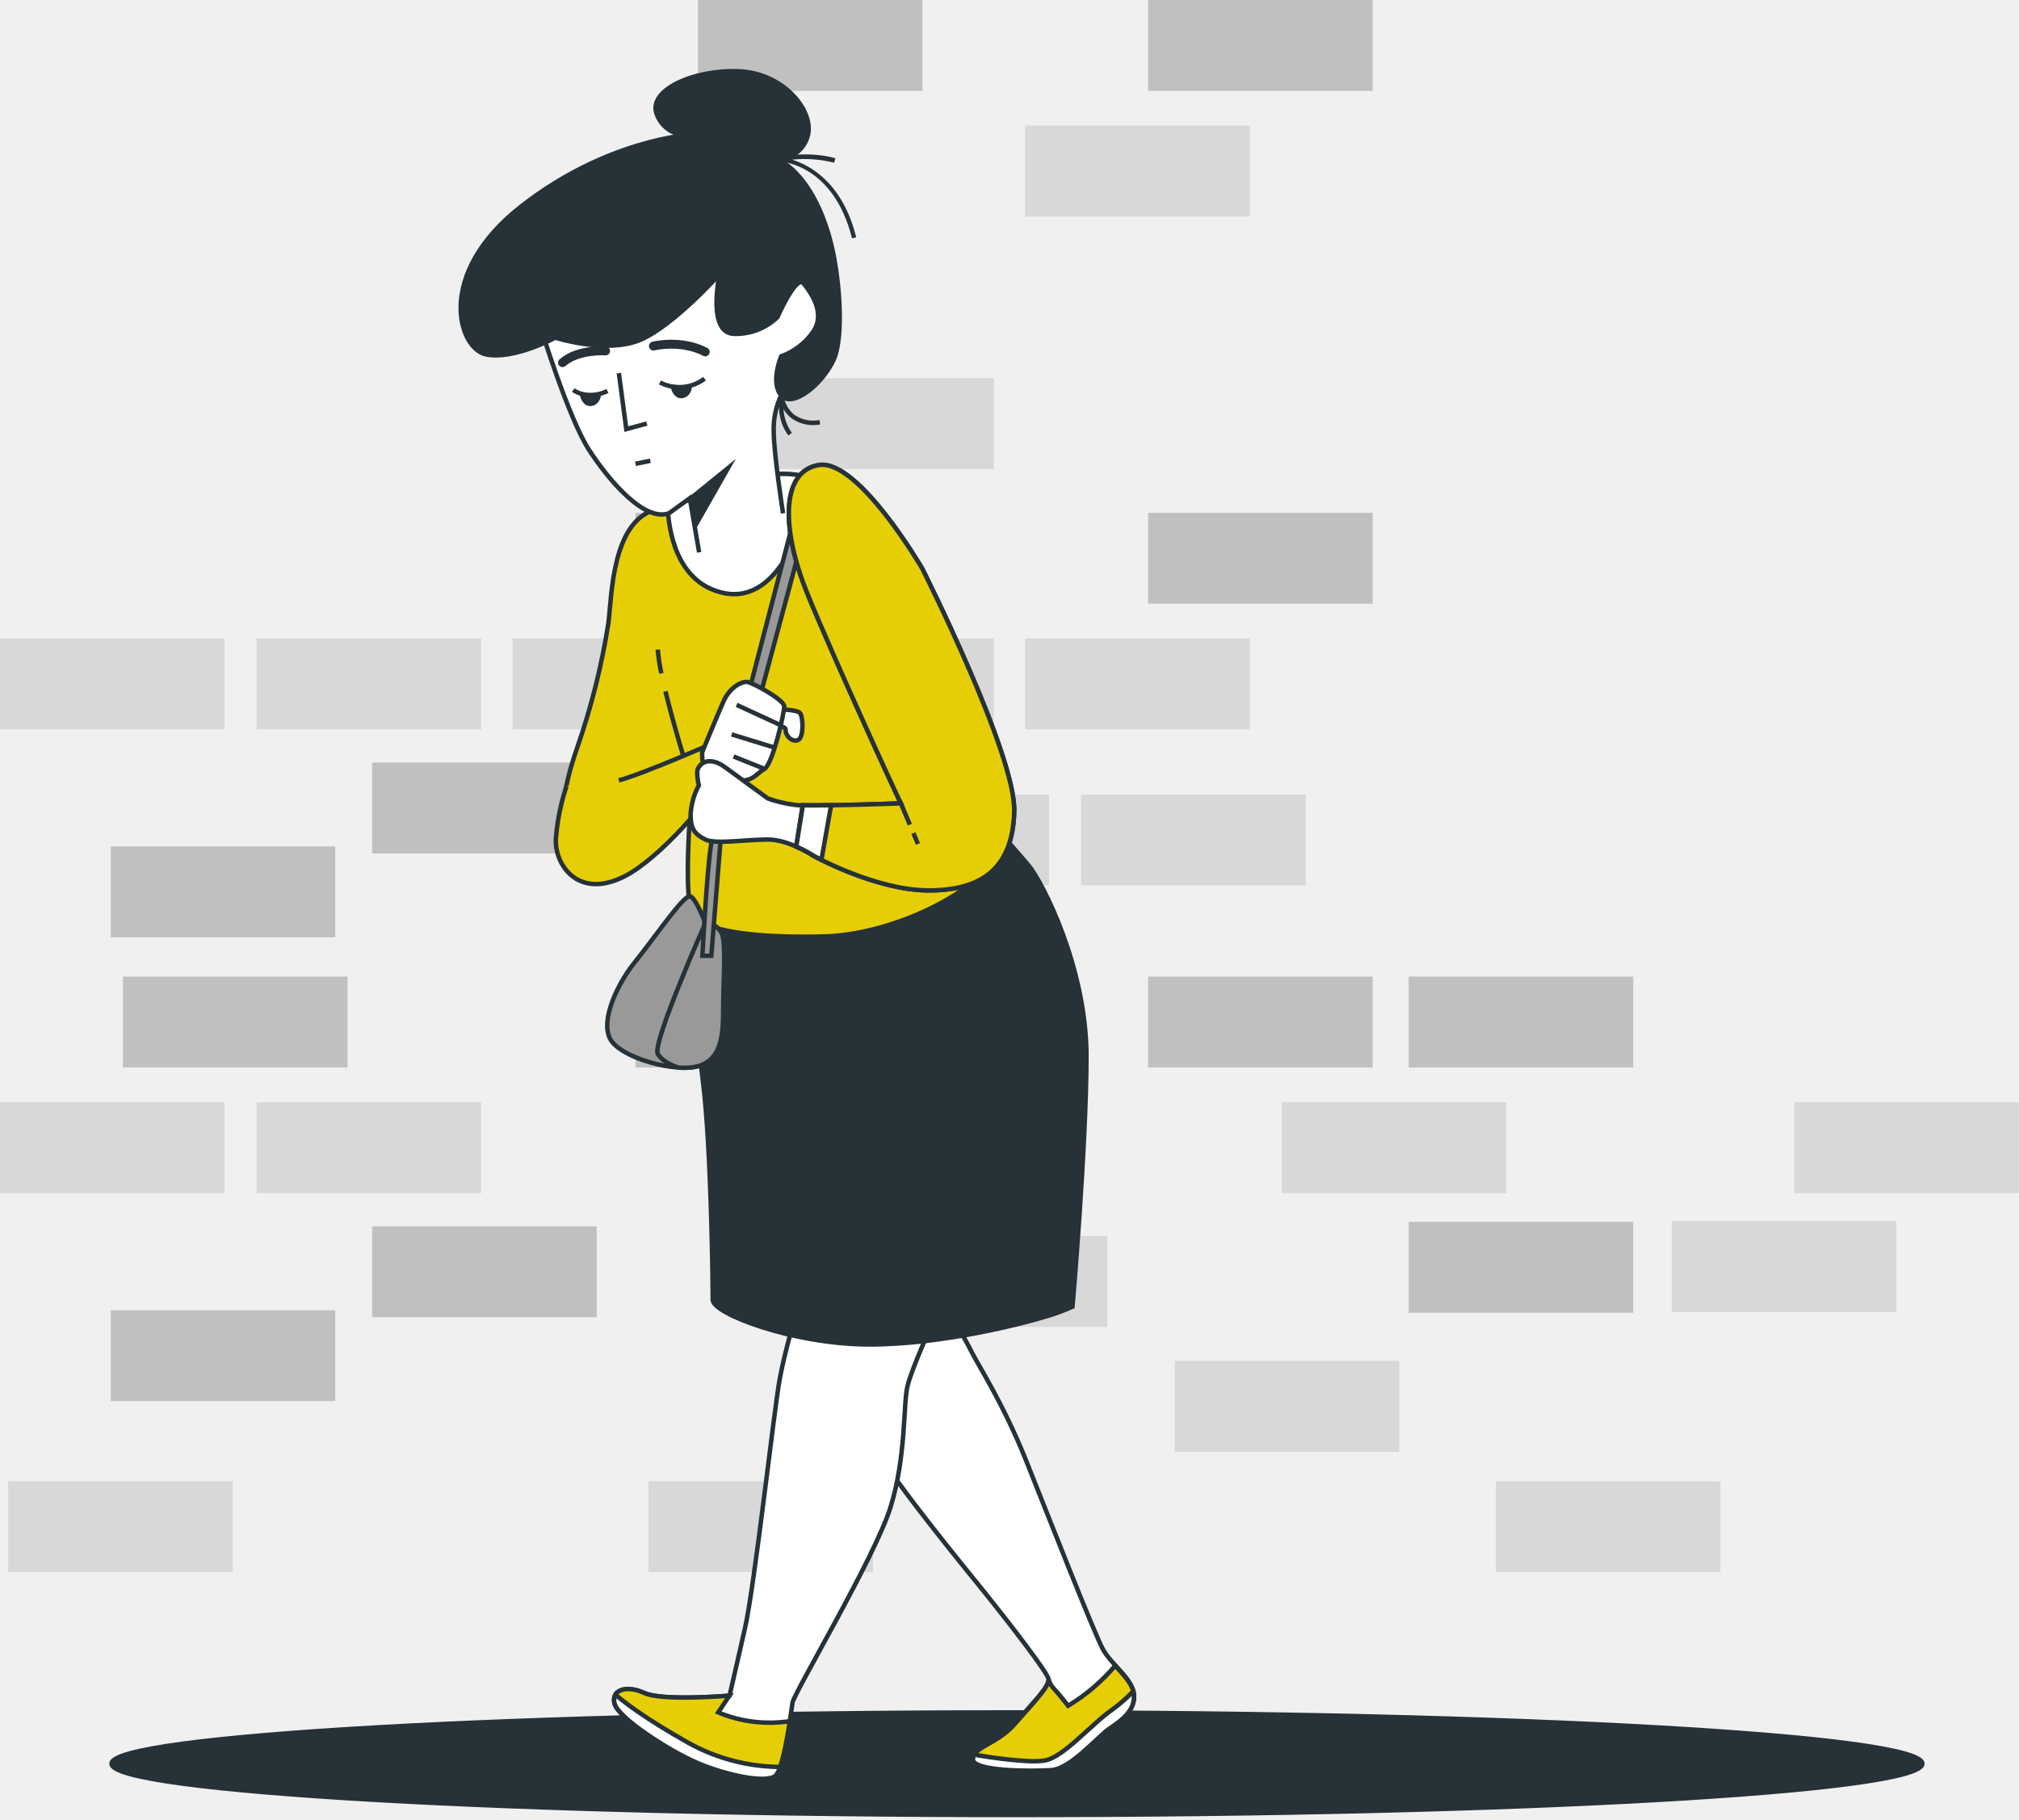
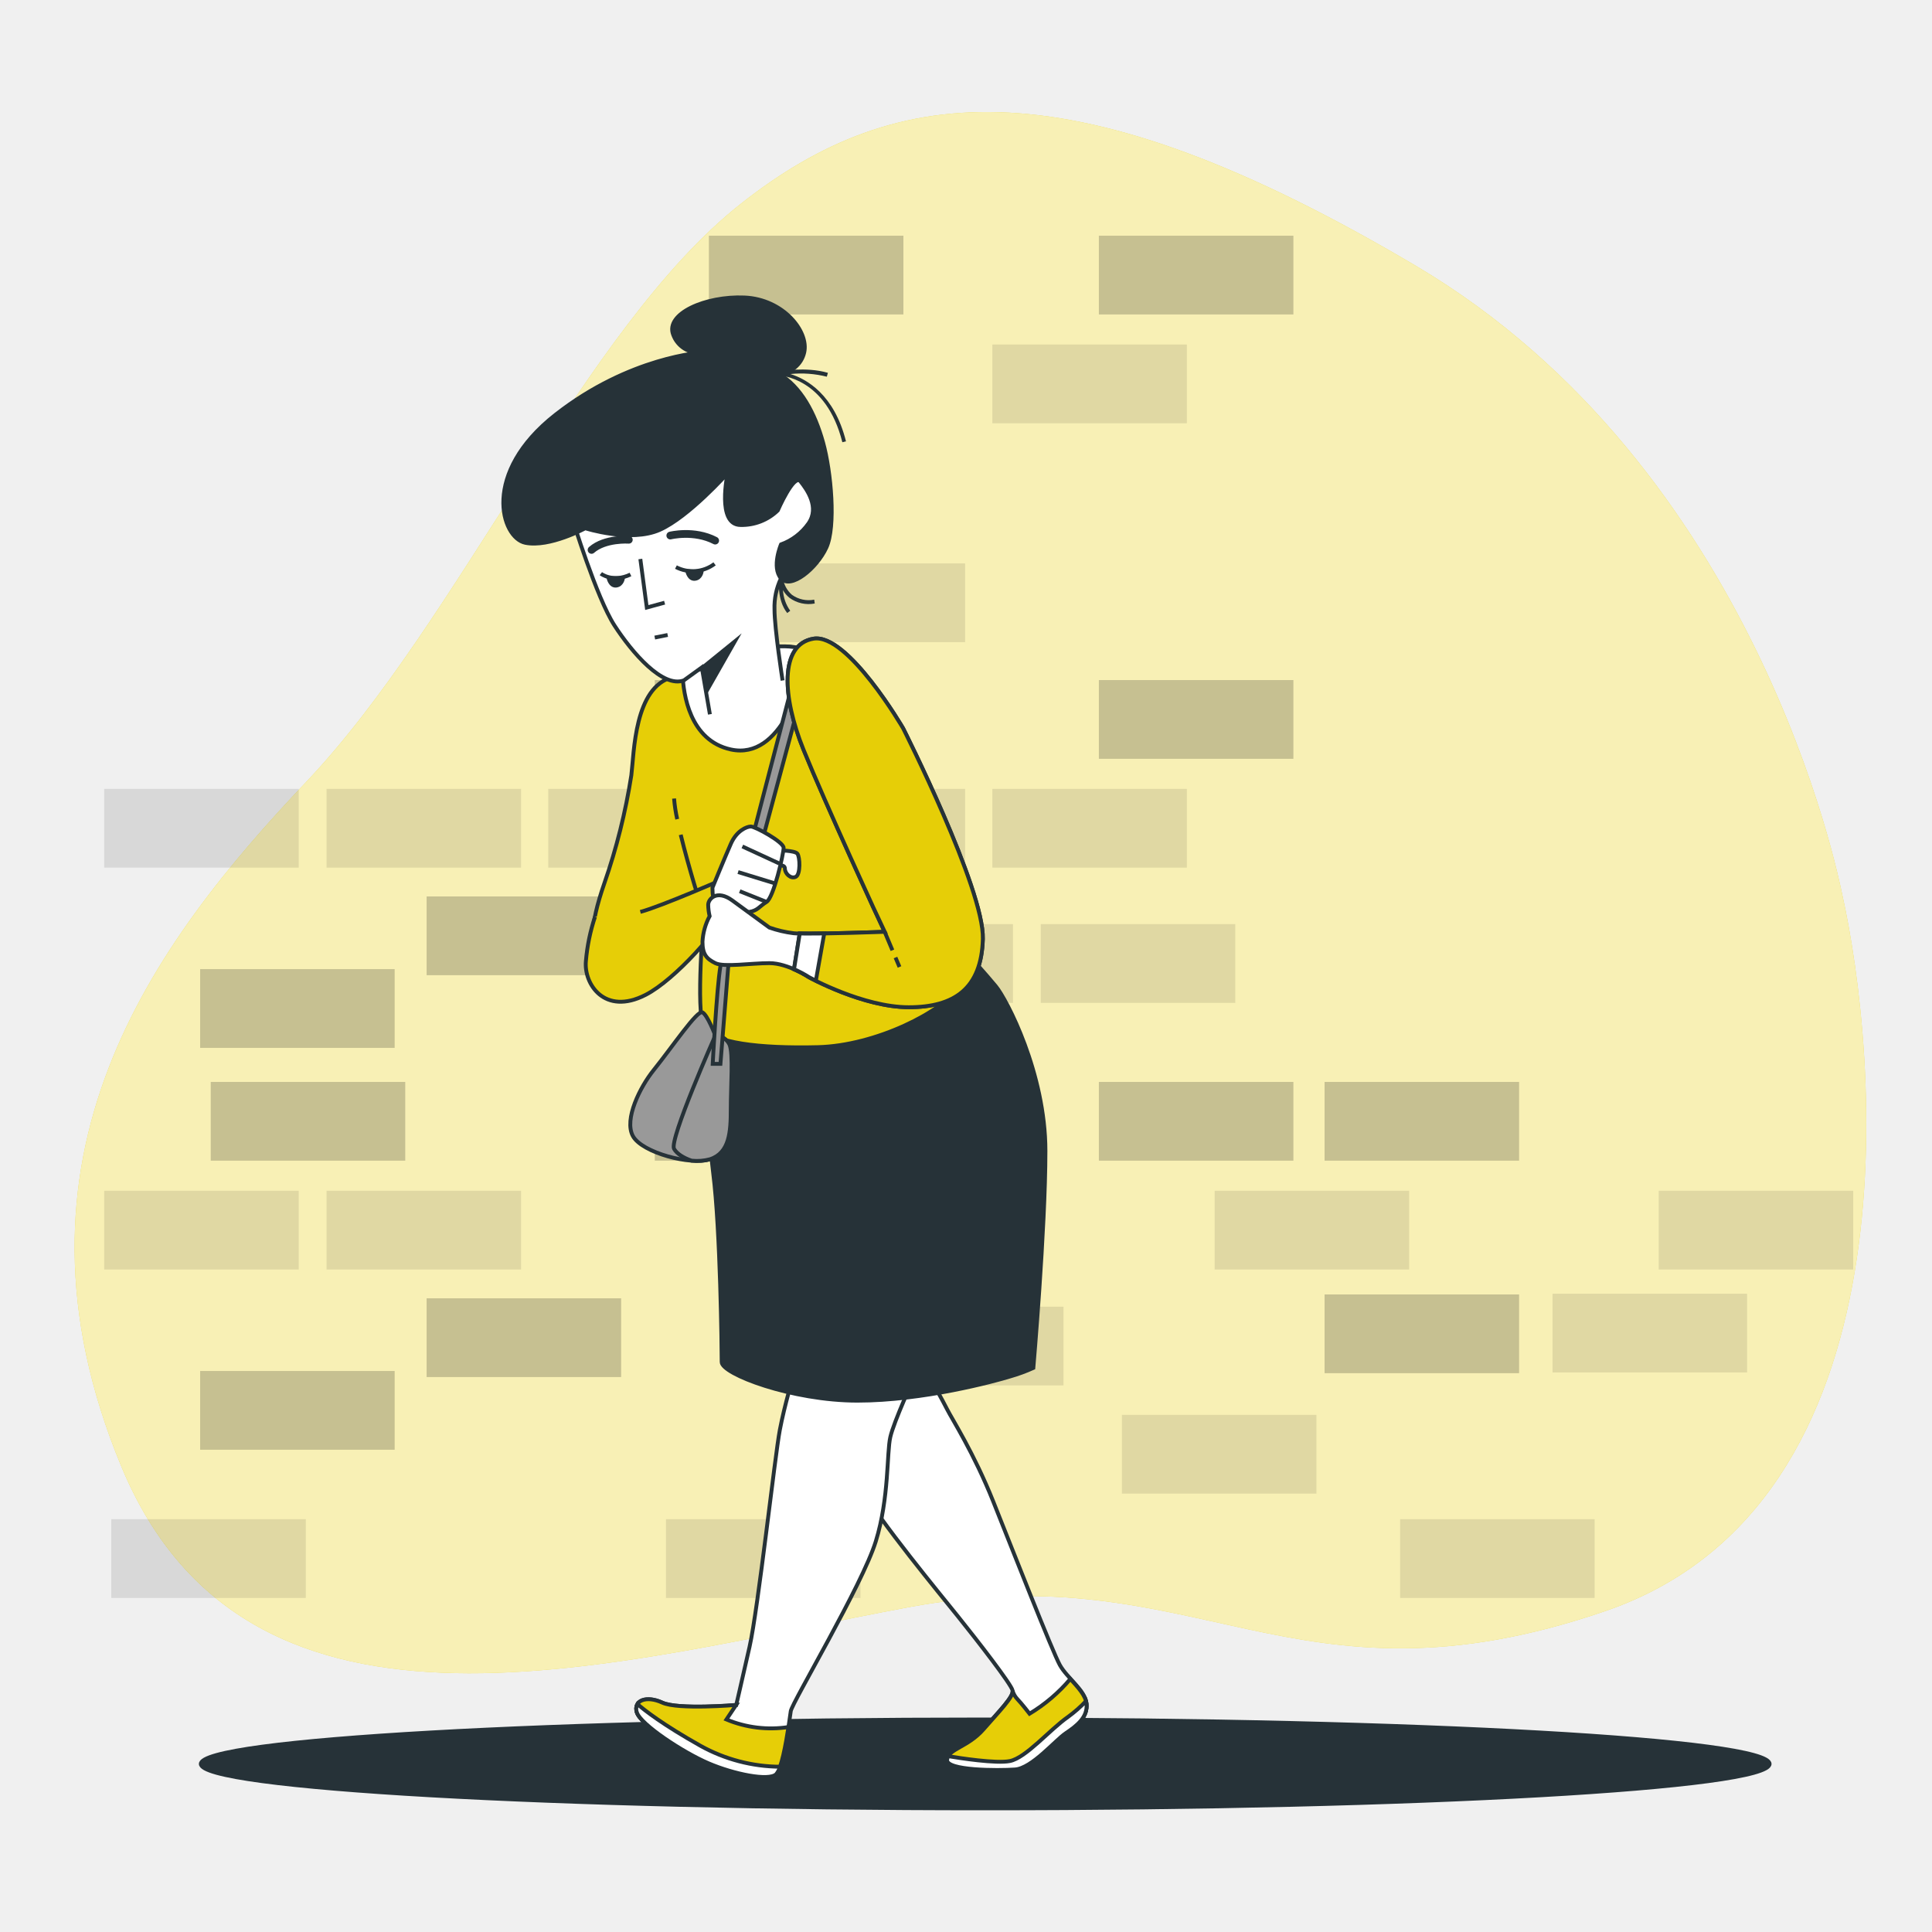
- <svg xmlns="http://www.w3.org/2000/svg" viewBox="26.97 61 452.67 408">
-   <g id="freepik--Wall--inject-164">
+ <svg xmlns="http://www.w3.org/2000/svg" viewBox="0 0 500 500">
+   <g id="freepik--background-simple--inject-55">
+     <path d="M476.69,231.14c-.93-4.16-21.85-110-110.27-162.34s-134.2-48.06-174.77-16S118.83,160.65,79.3,202.31-1.85,299.5,31.44,379.6s129,50.19,203.9,36.31,98.83,28.84,180,1.07S486.05,272.8,476.69,231.14Z" style="fill:#E6CE07" />
+     <path d="M476.69,231.14c-.93-4.16-21.85-110-110.27-162.34s-134.2-48.06-174.77-16S118.83,160.65,79.3,202.31-1.85,299.5,31.44,379.6s129,50.19,203.9,36.31,98.83,28.84,180,1.07S486.05,272.8,476.69,231.14Z" style="fill:#fff;opacity:0.7" />
+   </g>
+   <g id="freepik--Wall--inject-55">
    <rect x="110.41" y="232" width="50.34" height="20.38" style="opacity:0.2" />
    <rect x="284.39" y="176" width="50.34" height="20.38" style="opacity:0.2" />
    <rect x="256.82" y="204.16" width="50.34" height="20.38" style="opacity:0.1" />
    <rect x="169.46" y="176" width="50.34" height="20.38" style="opacity:0.2" />
    <rect x="141.89" y="204.16" width="50.34" height="20.38" style="opacity:0.1" />
    <rect x="199.43" y="204.16" width="50.34" height="20.38" style="opacity:0.1" />
    <rect x="51.8" y="250.81" width="50.34" height="20.38" style="opacity:0.2" />
    <rect x="26.97" y="204.16" width="50.34" height="20.38" style="opacity:0.1" />
    <rect x="84.51" y="204.16" width="50.34" height="20.38" style="opacity:0.1" />
    <rect x="284.39" y="61" width="50.34" height="20.38" style="opacity:0.2" />
    <rect x="256.82" y="89.16" width="50.34" height="20.38" style="opacity:0.1" />
    <rect x="183.46" y="61" width="50.34" height="20.38" style="opacity:0.2" />
    <rect x="199.43" y="145.81" width="50.34" height="20.38" style="opacity:0.1" />
    <rect x="342.8" y="280" width="50.34" height="20.38" style="opacity:0.2" />
    <rect x="342.8" y="335" width="50.34" height="20.38" style="opacity:0.2" />
    <rect x="110.41" y="336" width="50.34" height="20.38" style="opacity:0.2" />
    <rect x="429.27" y="308.17" width="50.34" height="20.38" style="opacity:0.1" />
    <rect x="401.8" y="334.81" width="50.34" height="20.38" style="opacity:0.1" />
    <rect x="284.39" y="280" width="50.34" height="20.38" style="opacity:0.2" />
    <rect x="314.35" y="308.17" width="50.34" height="20.38" style="opacity:0.1" />
    <rect x="290.35" y="366.17" width="50.34" height="20.38" style="opacity:0.1" />
    <rect x="362.35" y="393.17" width="50.34" height="20.38" style="opacity:0.1" />
    <rect x="172.35" y="393.17" width="50.34" height="20.38" style="opacity:0.1" />
    <rect x="28.8" y="393.17" width="50.34" height="20.38" style="opacity:0.1" />
    <rect x="211.82" y="239.16" width="50.34" height="20.38" style="opacity:0.1" />
    <rect x="269.35" y="239.16" width="50.34" height="20.38" style="opacity:0.1" />
    <rect x="169.46" y="280" width="50.34" height="20.38" style="opacity:0.2" />
    <rect x="224.89" y="338.17" width="50.34" height="20.38" style="opacity:0.1" />
    <rect x="54.54" y="280" width="50.34" height="20.38" style="opacity:0.2" />
    <rect x="51.8" y="354.81" width="50.34" height="20.38" style="opacity:0.2" />
    <rect x="26.97" y="308.17" width="50.34" height="20.38" style="opacity:0.1" />
    <rect x="84.51" y="308.17" width="50.34" height="20.38" style="opacity:0.1" />
  </g>
-   <g id="freepik--Floor--inject-164">
+   <g id="freepik--Floor--inject-55">
    <ellipse cx="254.97" cy="456.5" rx="203" ry="11.5" style="fill:#263238;stroke:#263238;stroke-miterlimit:10" />
  </g>
-   <g id="freepik--Character--inject-164">
+   <g id="freepik--Character--inject-55">
    <path d="M209.67,360s8.15,16.31,13.17,25.1,20.08,27,25.1,33.25,13.8,17.57,14.11,19.14-3.45,5.33-7.52,10-9.1,5-9.42,7.85,13.18,2.82,17.57,2.51,10.35-7.53,13.18-9.42,5.64-4.07,5.33-7.52-5-6.59-6.9-10-12.24-29.8-17.25-42.35-10.67-21.33-11.93-23.84-3.76-6.9-3.76-6.9l-.63-6.28-32.62,6Z" style="fill:#fff;stroke:#263238;stroke-miterlimit:10" />
    <path d="M281.19,441c-.2-2.24-2.25-4.35-4.18-6.49a42.76,42.76,0,0,1-10.56,9s-2.2-2.83-3.14-3.77a5.34,5.34,0,0,1-1.26-2.19c.32,1.56-3.45,5.33-7.52,10s-9.1,5-9.42,7.85,13.18,2.82,17.57,2.51,10.35-7.53,13.18-9.42S281.5,444.41,281.19,441Z" style="fill:#E6CE07;stroke:#263238;stroke-miterlimit:10" />
    <path d="M281.19,441a4.6,4.6,0,0,0-.14-.74,34.43,34.43,0,0,1-4.63,4.06c-4.77,3.32-10.88,10.6-15.07,11.44-3.54.71-13.07-.78-15.92-1.26a2.29,2.29,0,0,0-.32.93c-.31,2.82,13.18,2.82,17.57,2.51s10.35-7.53,13.18-9.42S281.5,444.41,281.19,441Z" style="fill:#fff;stroke:#263238;stroke-miterlimit:10" />
    <path d="M205.28,356.26s-2.2,7.21-3.46,13.8-5.64,46.43-7.84,56.15-3.45,15.06-3.45,15.06-15.06,1.25-19.13-.63-7.53-.62-6.59,2.51,11.92,10.35,18.51,13.18,15.68,4.7,17.56,2.82,3.45-14.12,3.77-16.31,18.51-32.63,22-43.92,2.82-22.9,3.76-27,6.27-15.68,6.27-15.68Z" style="fill:#fff;stroke:#263238;stroke-miterlimit:10" />
    <path d="M171.4,440.64c-4.08-1.88-7.53-.62-6.59,2.51s11.92,10.35,18.51,13.18,15.68,4.7,17.56,2.82c1.32-1.32,2.49-7.73,3.17-12.19A29.9,29.9,0,0,1,188,445l2.51-3.76S175.47,442.52,171.4,440.64Z" style="fill:#E6CE07;stroke:#263238;stroke-miterlimit:10" />
    <path d="M200.88,459.15a5.56,5.56,0,0,0,1-1.92,43,43,0,0,1-20.6-5.42c-9.75-5.48-14.46-9.18-16.31-10.79a2.58,2.58,0,0,0-.15,2.13c.94,3.14,11.92,10.35,18.51,13.18S199,461,200.88,459.15Z" style="fill:#fff;stroke:#263238;stroke-miterlimit:10" />
    <path d="M182.69,263.4s0,25.41,1.88,40.16,2.2,45.8,2.2,48.93,18.19,10,35.13,10,35.45-5,39.53-6.27a44.32,44.32,0,0,0,6-2.2s3.13-36.07,3.13-56.15-10-39.21-12.86-42.66-6.59-7.53-6.59-7.53S227.55,259,210.61,259.64s-26.35-.94-26.35-.94Z" style="fill:#263238;stroke:#263238;stroke-miterlimit:10" />
    <path d="M199.48,167.5s-15.47,5.15-25.41,7.73-9.94,19.52-10.68,25.41a160.41,160.41,0,0,1-7,28c-3.68,10.68-4.78,18.78,1.84,21s11.05-1.47,15.1-4.42,8.84-8.83,8.84-8.83-2.21,25.41,0,29.46,14.37,5.52,29.47,5.15,32.4-9.2,36.82-15.83,5.16-8.84,3.69-16.94-14.37-42-26.52-57.82S199.48,167.5,199.48,167.5Z" style="fill:#E6CE07;stroke:#263238;stroke-miterlimit:10" />
    <path d="M175.26,212a38.83,38.83,0,0,1-.81-5.34" style="fill:none;stroke:#263238;stroke-miterlimit:10" />
    <path d="M181.45,234.67s-3.21-10.11-5.28-18.64" style="fill:none;stroke:#263238;stroke-miterlimit:10" />
    <path d="M199.48,167.5s-13,4.33-22.83,7c.2,5.08,1.82,17.16,12.52,19.47,13,2.81,19-17.47,19.8-25.75A21.34,21.34,0,0,0,199.48,167.5Z" style="fill:#fff;stroke:#263238;stroke-miterlimit:10" />
    <path d="M183.72,184.86l-2.09-12.14L177,176.07c-5.44,2.09-13.4-7.12-18-14.24s-10.89-27.63-10.89-27.63,0-2.93,20.93-11.31,30.57-7.53,36-4.18a14.18,14.18,0,0,1,7.12,13.82c-.42,5.44-3.35,10-5.44,11.72a30.07,30.07,0,0,0-4.61,5.44,17.24,17.24,0,0,0-1.67,8c0,5,2.09,18.42,2.09,18.42" style="fill:#fff;stroke:#263238;stroke-miterlimit:10" />
    <polyline points="165.72 144.67 167.39 157.23 172 155.97" style="fill:none;stroke:#263238;stroke-miterlimit:10" />
    <path d="M174.93,146.76a9.4,9.4,0,0,0,10-.84" style="fill:none;stroke:#263238;stroke-miterlimit:10" />
    <path d="M155.5,148.46s3.07,2.41,7.67.22" style="fill:none;stroke:#263238;stroke-miterlimit:10" />
    <path d="M177.86,147.8s.43,2.19,2,2,1.75-2,1.75-2A19.55,19.55,0,0,1,177.86,147.8Z" style="fill:#263238;stroke:#263238;stroke-miterlimit:10" />
    <path d="M157.48,149.55s.43,2.19,2,2,1.75-2,1.75-2A19.55,19.55,0,0,1,157.48,149.55Z" style="fill:#263238;stroke:#263238;stroke-miterlimit:10" />
    <path d="M173.47,138.6s6.14-1.54,11.62,1.31" style="fill:none;stroke:#263238;stroke-linecap:round;stroke-miterlimit:10;stroke-width:2px" />
    <path d="M162.74,139.69s-6.14-.44-9.65,2.63" style="fill:none;stroke:#263238;stroke-linecap:round;stroke-miterlimit:10;stroke-width:2px" />
    <polygon points="181.47 172.4 191.94 163.91 182.96 179.69 181.47 172.4" style="fill:#263238" />
    <line x1="169.45" y1="165" x2="172.79" y2="164.33" style="fill:none;stroke:#263238;stroke-miterlimit:10" />
    <path d="M218,114.45c-4.19-16.73-16-17.27-16.53-17.28L196.86,97l4.5-.85c.29-.06,7.18-1.34,12.9.34l-.28,1a27.23,27.23,0,0,0-9.42-.69c4.15,1.29,11.34,5.26,14.38,17.42Z" style="fill:#263238" />
    <path d="M203.73,158.65c-2.77-3.46-2.11-8.8-2.08-9l.57-4.39.42,4.41a6.92,6.92,0,0,0,2.32,4.27,7.45,7.45,0,0,0,5.76,1.25l.13,1a8.41,8.41,0,0,1-6.53-1.47,7.07,7.07,0,0,1-1.69-2,10.08,10.08,0,0,0,1.88,5.34Z" style="fill:#263238" />
    <path d="M181.77,91.22s-18.72,1-38,16.11-14.08,31.89-7.8,33.15,15.49-3.77,15.49-3.77,11.72,3.77,19.26.42,17.59-14.65,17.59-14.65-2.94,13.39,3.35,13.39a13.4,13.4,0,0,0,9.63-3.76s4.18-9.63,5.86-7.54,5,6.7,2.09,10.89a14.87,14.87,0,0,1-7.12,5.44s-2.51,5.86,0,8.79,9.21-2.51,11.73-7.95,1.25-19.68-.84-27.22-5.71-14.5-11.58-17.85a7,7,0,0,0,6.7-5.45c1.26-5.44-5.44-13.81-15.49-14.23s-20.52,4.18-18.42,9.63A7.06,7.06,0,0,0,181.77,91.22Z" style="fill:#263238;stroke:#263238;stroke-miterlimit:10" />
    <path d="M185.12,268s-2-5.33-3.33-6-7.61,8.7-12.67,15c-3.45,4.3-7.67,12.67-5.33,17s15,7.67,20,6,5.33-7,5.33-13,.67-14.33-.33-16.67A4.17,4.17,0,0,0,185.12,268Z" style="fill:#999;stroke:#263238;stroke-miterlimit:10" />
    <path d="M174.45,297.33c.73,1.27,2.44,2.34,4.54,3.05a12.89,12.89,0,0,0,4.8-.38c5-1.67,5.33-7,5.33-13s.67-14.33-.33-16.67a4.17,4.17,0,0,0-3.67-2.33S173.12,295,174.45,297.33Z" style="fill:#999;stroke:#263238;stroke-miterlimit:10" />
    <path d="M207.79,166.67S187.45,244,186.45,250s-2,25.33-2,25.33h2l2-25,22.34-83Z" style="fill:#999;stroke:#263238;stroke-miterlimit:10" />
    <path d="M165.72,236c5.52-1.47,22.35-8.86,22.35-8.86a24.91,24.91,0,0,1-.37,8.84c-1.11,4.05-12.9,17.54-20.64,21.5-10.66,5.46-16-2.89-15.43-8.76A49.46,49.46,0,0,1,154,237.23" style="fill:#E6CE07;stroke:#263238;stroke-miterlimit:10" />
    <path d="M201.36,220.07s4.32,0,5,.86.87,5.39-.43,6-2.8-.86-2.8-2.16-2.38-.64-2.38-.64Z" style="fill:#fff;stroke:#263238;stroke-miterlimit:10" />
    <path d="M184.38,229.74s3.32-8.11,4.79-11.42,4.05-4.42,5.16-4.42,8.47,4,8.47,5.52-2.58,12.89-4.42,14-2.21,2.21-4.42,2.58-8.47-1.84-8.47-1.84S184.38,233.79,184.38,229.74Z" style="fill:#fff;stroke:#263238;stroke-miterlimit:10" />
    <line x1="201.69" y1="223.48" x2="192.12" y2="219.06" style="fill:none;stroke:#263238;stroke-miterlimit:10" />
    <line x1="191.01" y1="225.69" x2="200.59" y2="228.63" style="fill:none;stroke:#263238;stroke-miterlimit:10" />
    <line x1="191.44" y1="230.64" x2="198.38" y2="233.42" style="fill:none;stroke:#263238;stroke-miterlimit:10" />
    <path d="M233.73,188.49s-14.36-24.68-23.2-23.2-8.1,15.1-2.58,28.72,19.89,44.93,21,47.14c0,0-20.26.74-23.57.37a29.68,29.68,0,0,1-6.27-1.47s-5.52-4.05-9.57-7-6.26-.37-6.26,1.11a13.82,13.82,0,0,0,.37,2.94,15.82,15.82,0,0,0-1.85,6.63c0,3.32,1.11,4.42,3.32,5.53s9.21,0,14,0,10.32,3.68,10.32,3.68,14,7.73,25.78,7.73S254,255.88,254.36,243,233.73,188.49,233.73,188.49Z" style="fill:#fff;stroke:#263238;stroke-miterlimit:10" />
    <path d="M233.73,188.49s-14.36-24.68-23.2-23.2-8.1,15.1-2.58,28.72,19.89,44.93,21,47.14c0,0-16.15.59-22,.45l-1.48,9.25a27.81,27.81,0,0,1,3.93,2.09s14,7.73,25.78,7.73S254,255.88,254.36,243,233.73,188.49,233.73,188.49Z" style="fill:#E6CE07;stroke:#263238;stroke-miterlimit:10" />
    <line x1="231.75" y1="247.8" x2="232.79" y2="250.25" style="fill:#fff;stroke:#263238;stroke-miterlimit:10" />
    <line x1="228.95" y1="241.15" x2="230.96" y2="245.93" style="fill:#fff;stroke:#263238;stroke-miterlimit:10" />
    <path d="M213.31,241.58c-2.51,0-4.78.06-6.33,0l-1.48,9.25a27.81,27.81,0,0,1,3.93,2.09s.62.34,1.71.88Z" style="fill:#fff;stroke:#263238;stroke-miterlimit:10" />
  </g>
</svg>
